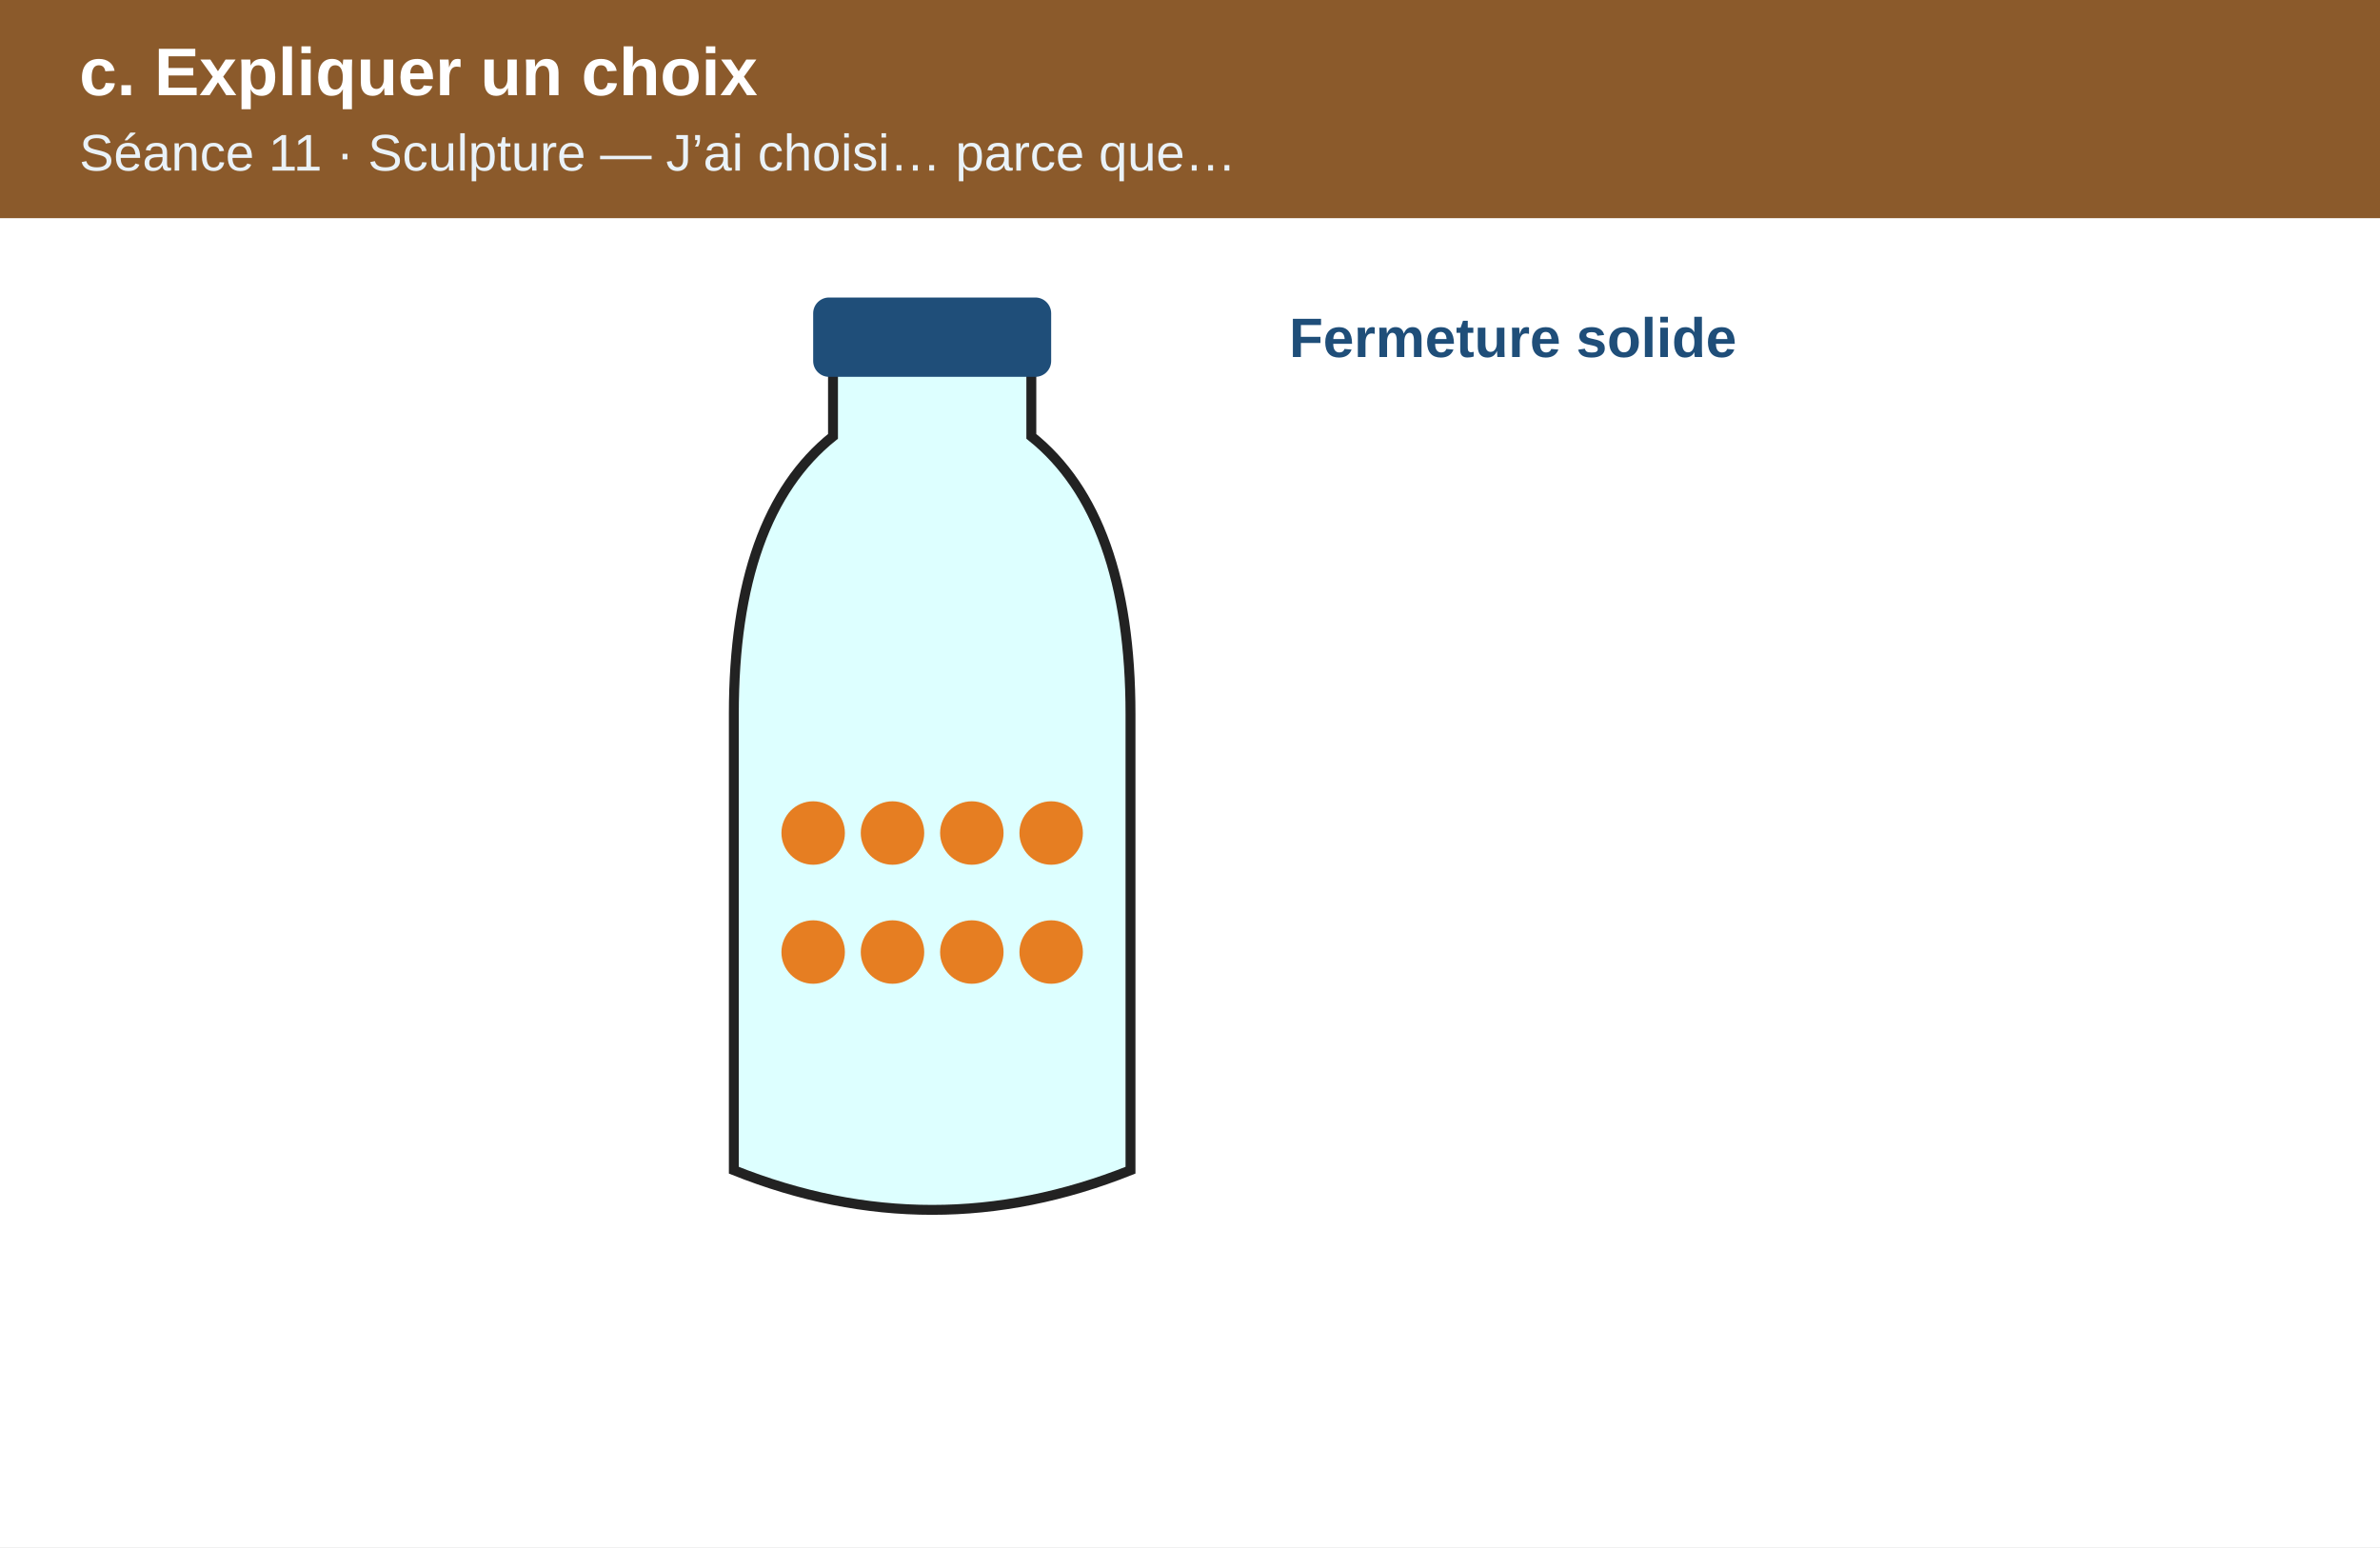
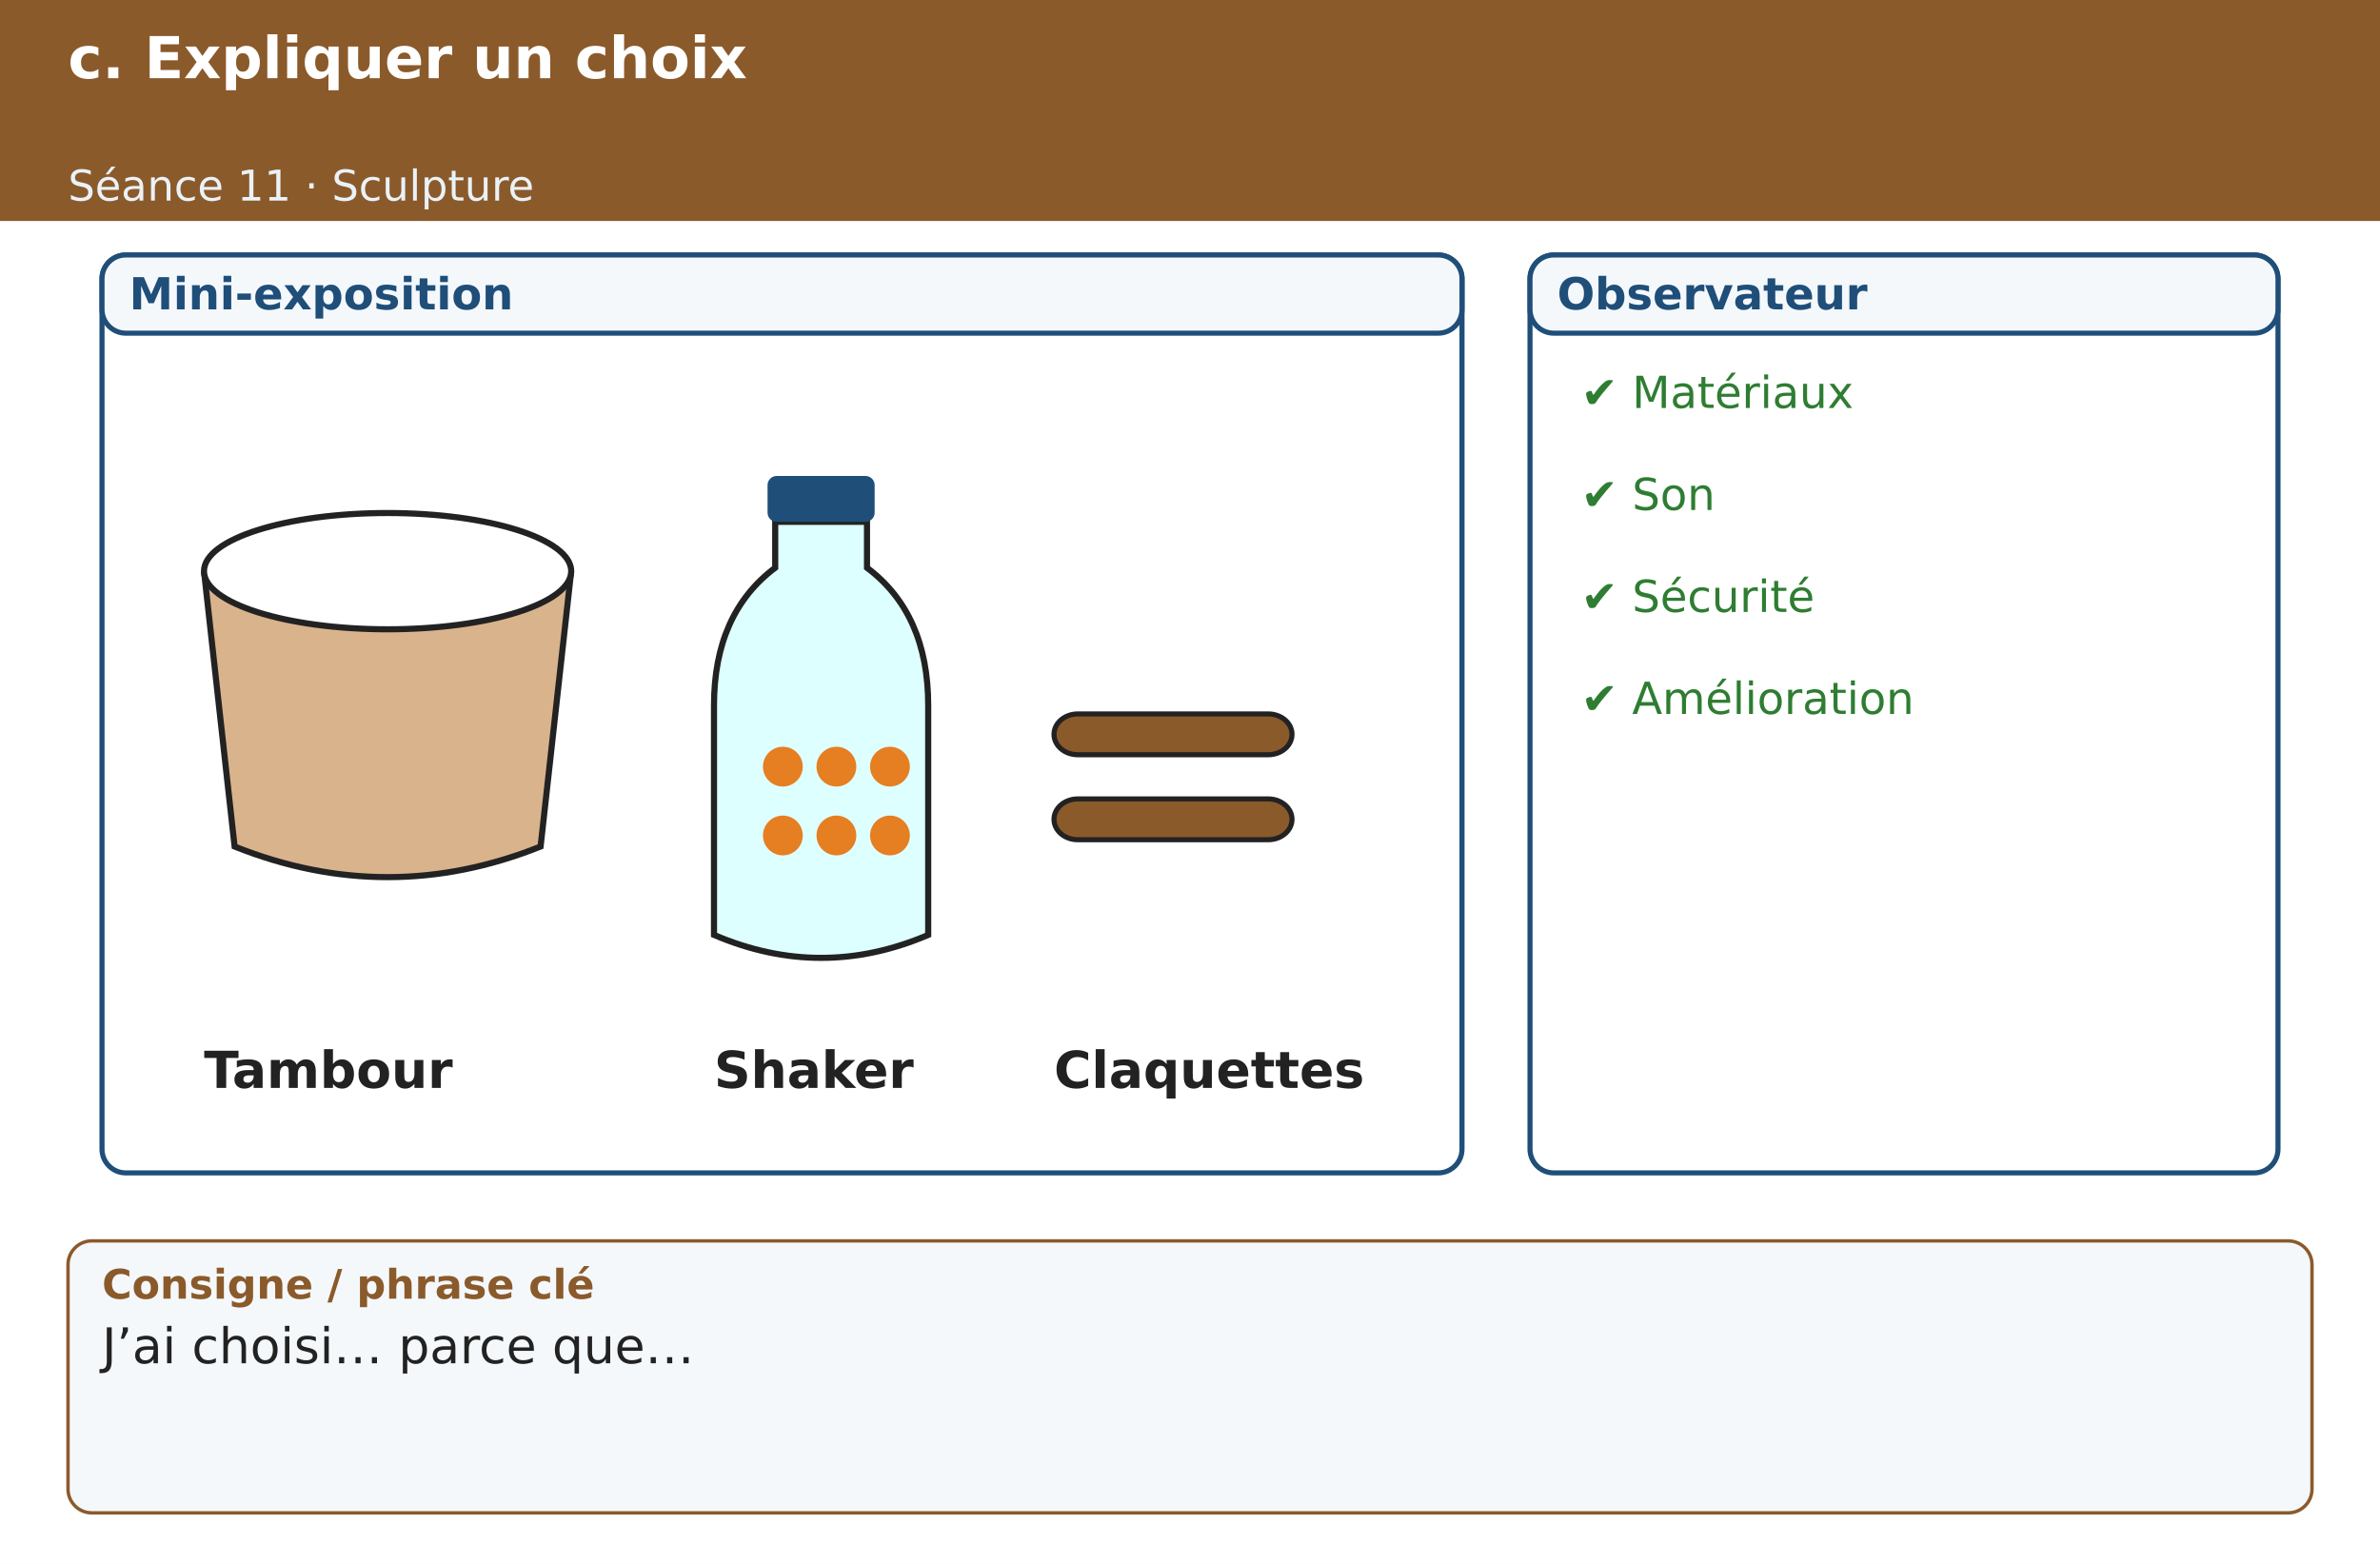
- <svg xmlns="http://www.w3.org/2000/svg" width="1200" height="780" viewBox="0 0 1200 780">
+ <svg xmlns="http://www.w3.org/2000/svg" width="1400" height="920" viewBox="0 0 1400 920">
  <defs>
    <marker id="arr" markerWidth="10" markerHeight="10" refX="8" refY="3" orient="auto">
      <path d="M0,0 L0,6 L9,3 z" fill="#C0392B" />
    </marker>
  </defs>
-   <rect width="1200" height="780" fill="#fff" />
-   <rect x="0" y="0" width="1200" height="110" fill="#8B5A2B" />
-   <text x="40" y="48" font-family="Arial" font-size="34" font-weight="700" fill="#fff">c. Expliquer un choix</text>
-   <text x="40" y="86" font-family="Arial" font-size="26" fill="#EAF2F8">Séance 11 · Sculpture — J’ai choisi… parce que…</text>
-   <path d="M420 220 L420 180 L520 180 L520 220 Q570 260 570 360 L570 590 Q470 630 370 590 L370 360 Q370 260 420 220 Z" fill="#dff" stroke="#222" stroke-width="5" />
-   <rect x="410" y="150" width="120" height="40" rx="8" fill="#1F4E79" />
-   <circle cx="410" cy="420" r="16" fill="#E67E22" />
-   <circle cx="450" cy="420" r="16" fill="#E67E22" />
-   <circle cx="490" cy="420" r="16" fill="#E67E22" />
-   <circle cx="530" cy="420" r="16" fill="#E67E22" />
-   <circle cx="410" cy="480" r="16" fill="#E67E22" />
-   <circle cx="450" cy="480" r="16" fill="#E67E22" />
-   <circle cx="490" cy="480" r="16" fill="#E67E22" />
-   <circle cx="530" cy="480" r="16" fill="#E67E22" />
-   <text x="650" y="180" font-family="Arial, sans-serif" font-size="28" font-weight="700" fill="#1F4E79" text-anchor="start">Fermeture solide</text>
+   <rect width="1400" height="920" fill="#fff" />
+   <rect width="1400" height="130" fill="#8B5A2B" />
+   <text x="40" y="46" font-family="DejaVu Sans, Arial" font-size="34" font-weight="700" fill="#fff">c. Expliquer un choix</text>
+   <text x="40" y="118" font-family="DejaVu Sans, Arial" font-size="25" fill="#EAF2F8">Séance 11 · Sculpture</text>
+   <rect x="60" y="150" width="800" height="540" rx="14" fill="#fff" stroke="#1F4E79" stroke-width="3" />
+   <rect x="60" y="150" width="800" height="46" rx="14" fill="#F4F8FB" stroke="#1F4E79" stroke-width="3" />
+   <text x="76" y="182" font-family="DejaVu Sans, Arial, sans-serif" font-size="26" font-weight="700" fill="#1F4E79" text-anchor="start">Mini-exposition</text>
+   <g transform="translate(120,300) scale(0.9)">
+     <path d="M0 40 L20 220 Q120 260 220 220 L240 40" fill="#D9B38C" stroke="#222" stroke-width="4" />
+     <ellipse cx="120" cy="40" rx="120" ry="38" fill="#fff" stroke="#222" stroke-width="4" />
+   </g>
+   <g transform="translate(420,280) scale(0.9)">
+     <path d="M40 30 h60 v30 q40 30 40 90 v150 q-70 30 -140 0 v-150 q0 -60 40 -90z" fill="#DFF" stroke="#222" stroke-width="4" />
+     <rect x="35" y="0" width="70" height="30" rx="6" fill="#1F4E79" />
+     <circle cx="45" cy="190" r="13" fill="#E67E22" />
+     <circle cx="80" cy="190" r="13" fill="#E67E22" />
+     <circle cx="115" cy="190" r="13" fill="#E67E22" />
+     <circle cx="45" cy="235" r="13" fill="#E67E22" />
+     <circle cx="80" cy="235" r="13" fill="#E67E22" />
+     <circle cx="115" cy="235" r="13" fill="#E67E22" />
+   </g>
+   <rect x="620" y="420" width="140" height="24" rx="14" fill="#8B5A2B" stroke="#222" stroke-width="3" />
+   <rect x="620" y="470" width="140" height="24" rx="14" fill="#8B5A2B" stroke="#222" stroke-width="3" />
+   <text x="120" y="640" font-family="DejaVu Sans, Arial, sans-serif" font-size="30" font-weight="700" fill="#222" text-anchor="start">Tambour</text>
+   <text x="420" y="640" font-family="DejaVu Sans, Arial, sans-serif" font-size="30" font-weight="700" fill="#222" text-anchor="start">Shaker</text>
+   <text x="620" y="640" font-family="DejaVu Sans, Arial, sans-serif" font-size="30" font-weight="700" fill="#222" text-anchor="start">Claquettes</text>
+   <rect x="900" y="150" width="440" height="540" rx="14" fill="#fff" stroke="#1F4E79" stroke-width="3" />
+   <rect x="900" y="150" width="440" height="46" rx="14" fill="#F4F8FB" stroke="#1F4E79" stroke-width="3" />
+   <text x="916" y="182" font-family="DejaVu Sans, Arial, sans-serif" font-size="26" font-weight="700" fill="#1F4E79" text-anchor="start">Observateur</text>
+   <text x="930" y="240" font-family="DejaVu Sans, Arial, sans-serif" font-size="26" font-weight="400" fill="#2E7D32" text-anchor="start">✔ Matériaux</text>
+   <text x="930" y="300" font-family="DejaVu Sans, Arial, sans-serif" font-size="26" font-weight="400" fill="#2E7D32" text-anchor="start">✔ Son</text>
+   <text x="930" y="360" font-family="DejaVu Sans, Arial, sans-serif" font-size="26" font-weight="400" fill="#2E7D32" text-anchor="start">✔ Sécurité</text>
+   <text x="930" y="420" font-family="DejaVu Sans, Arial, sans-serif" font-size="26" font-weight="400" fill="#2E7D32" text-anchor="start">✔ Amélioration</text>
+   <rect x="40" y="730" width="1320" height="160" rx="14" fill="#F4F8FB" stroke="#8B5A2B" stroke-width="2" />
+   <text x="60" y="764" font-family="DejaVu Sans, Arial" font-size="24" font-weight="700" fill="#8B5A2B">Consigne / phrase clé</text>
+   <text x="60" y="802" font-family="DejaVu Sans, Arial" font-size="29" fill="#222">J’ai choisi… parce que…</text>
</svg>
